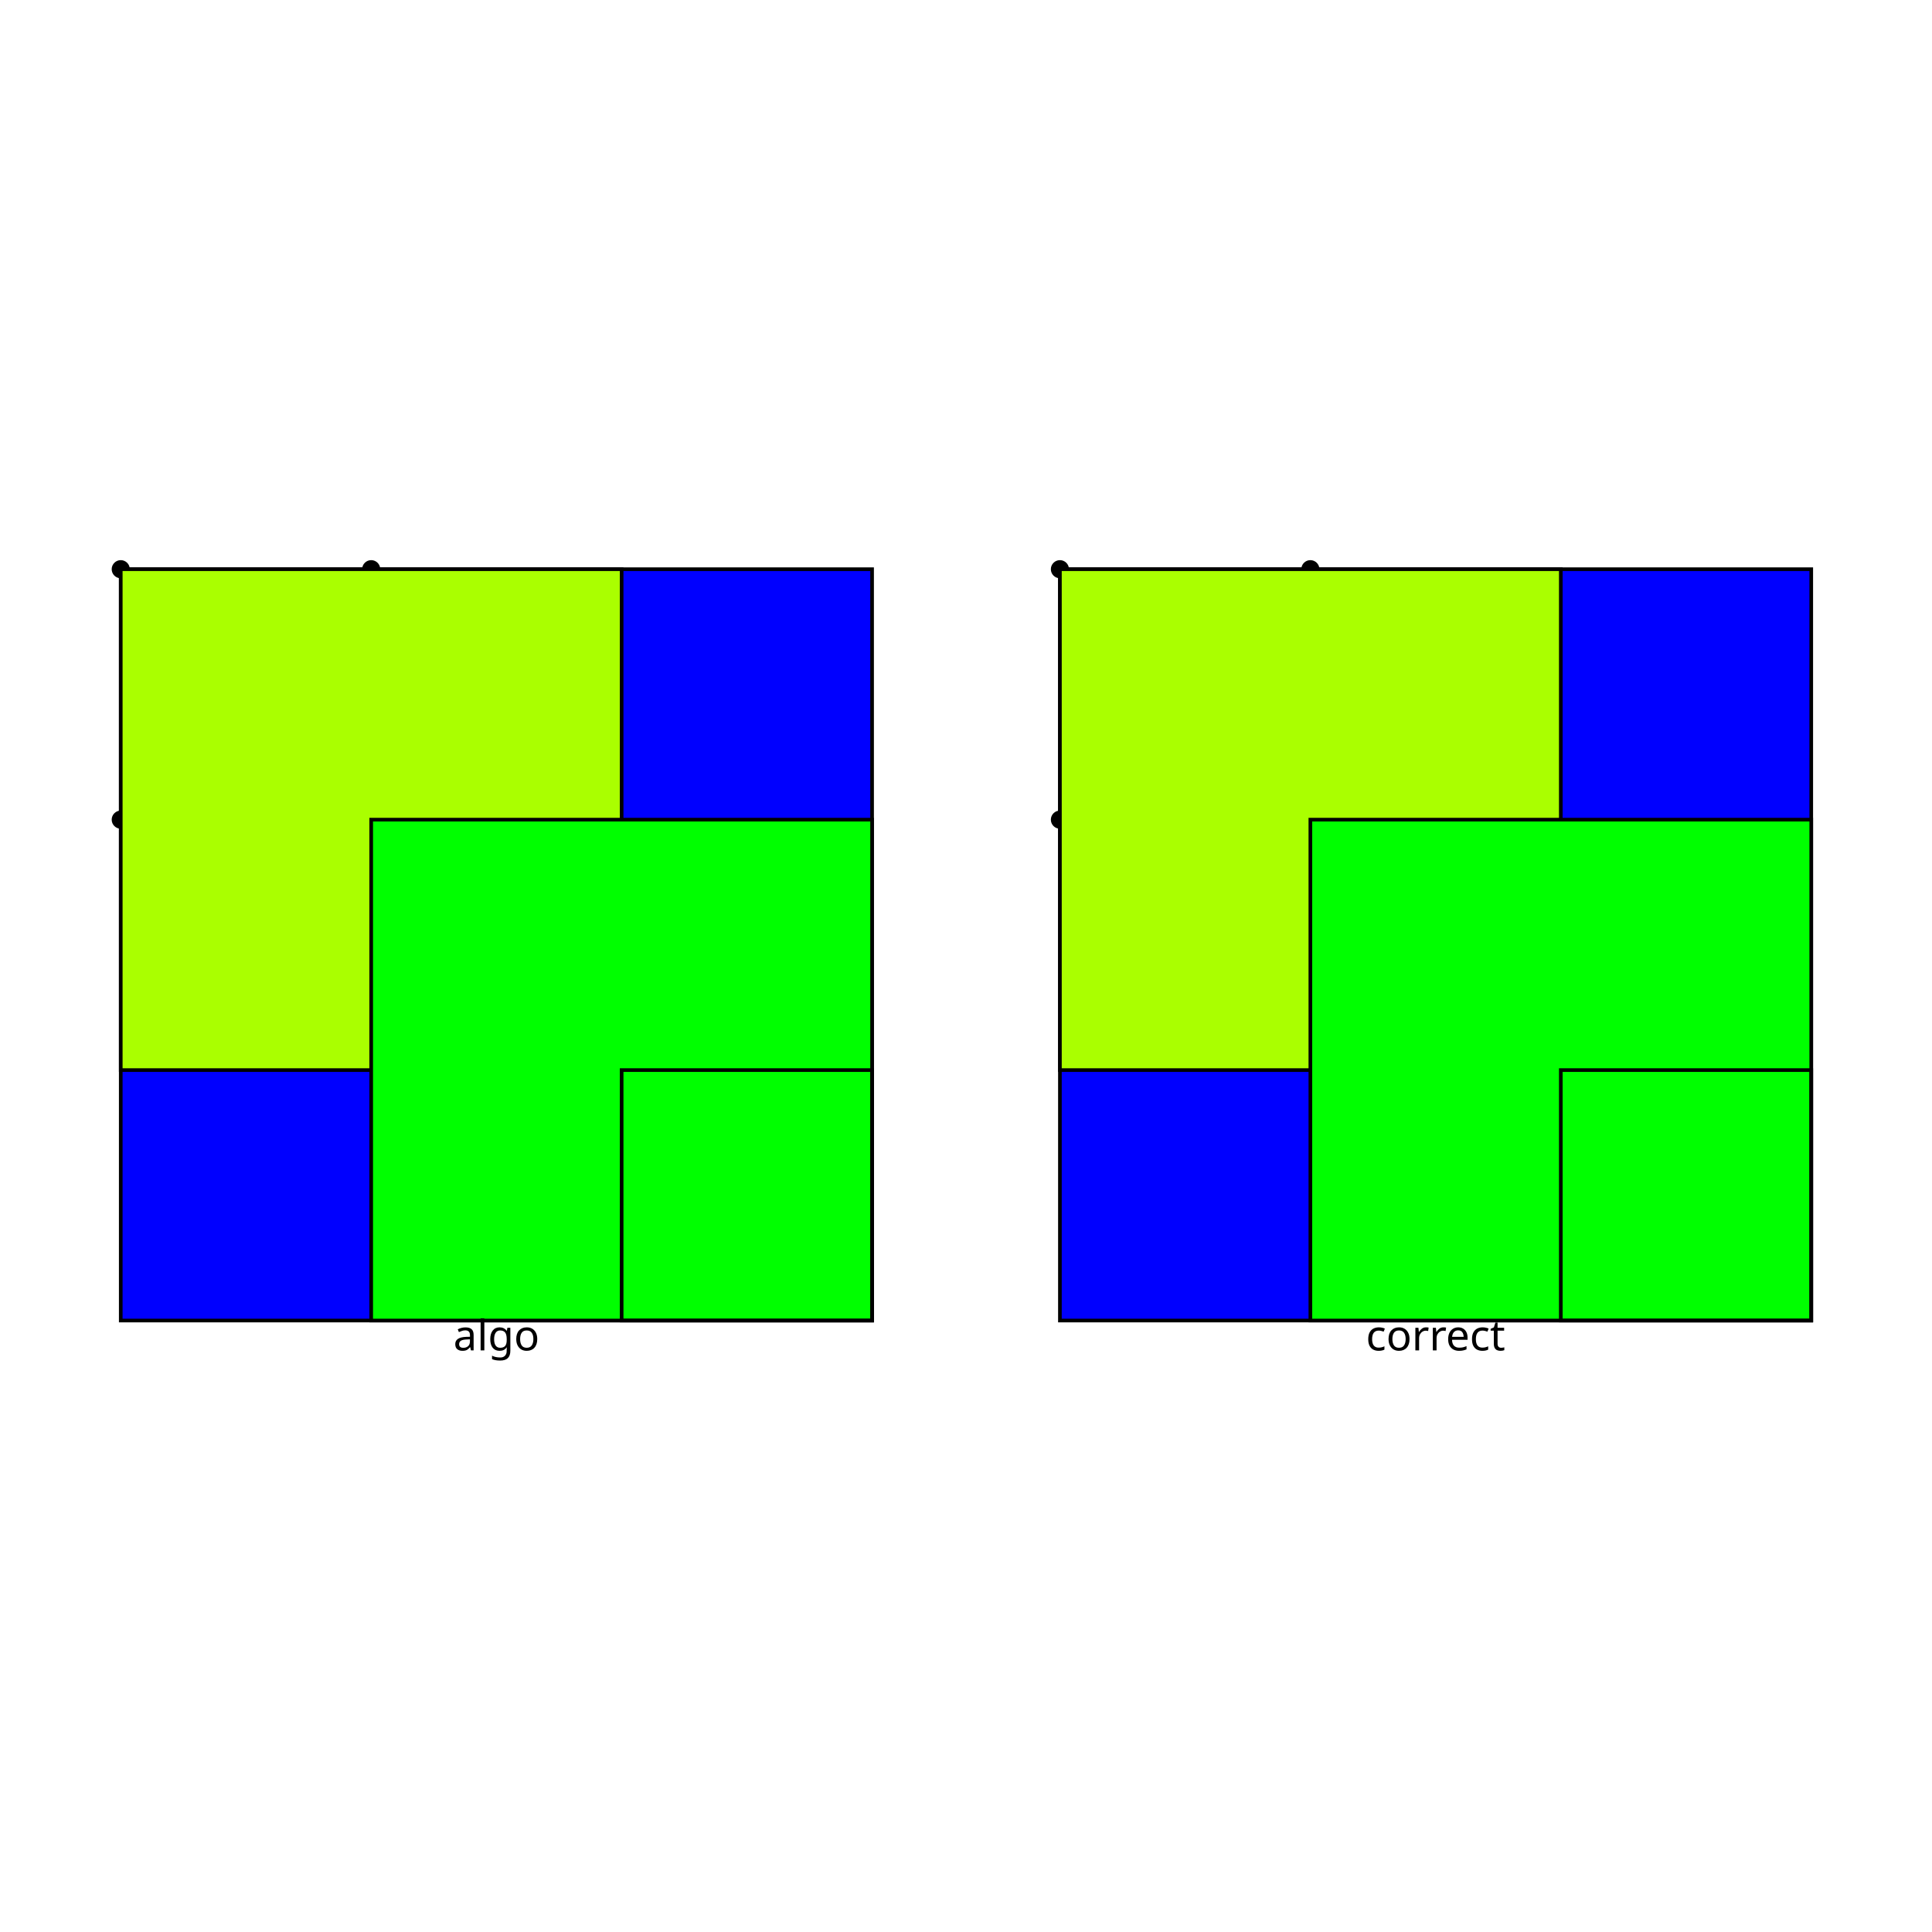
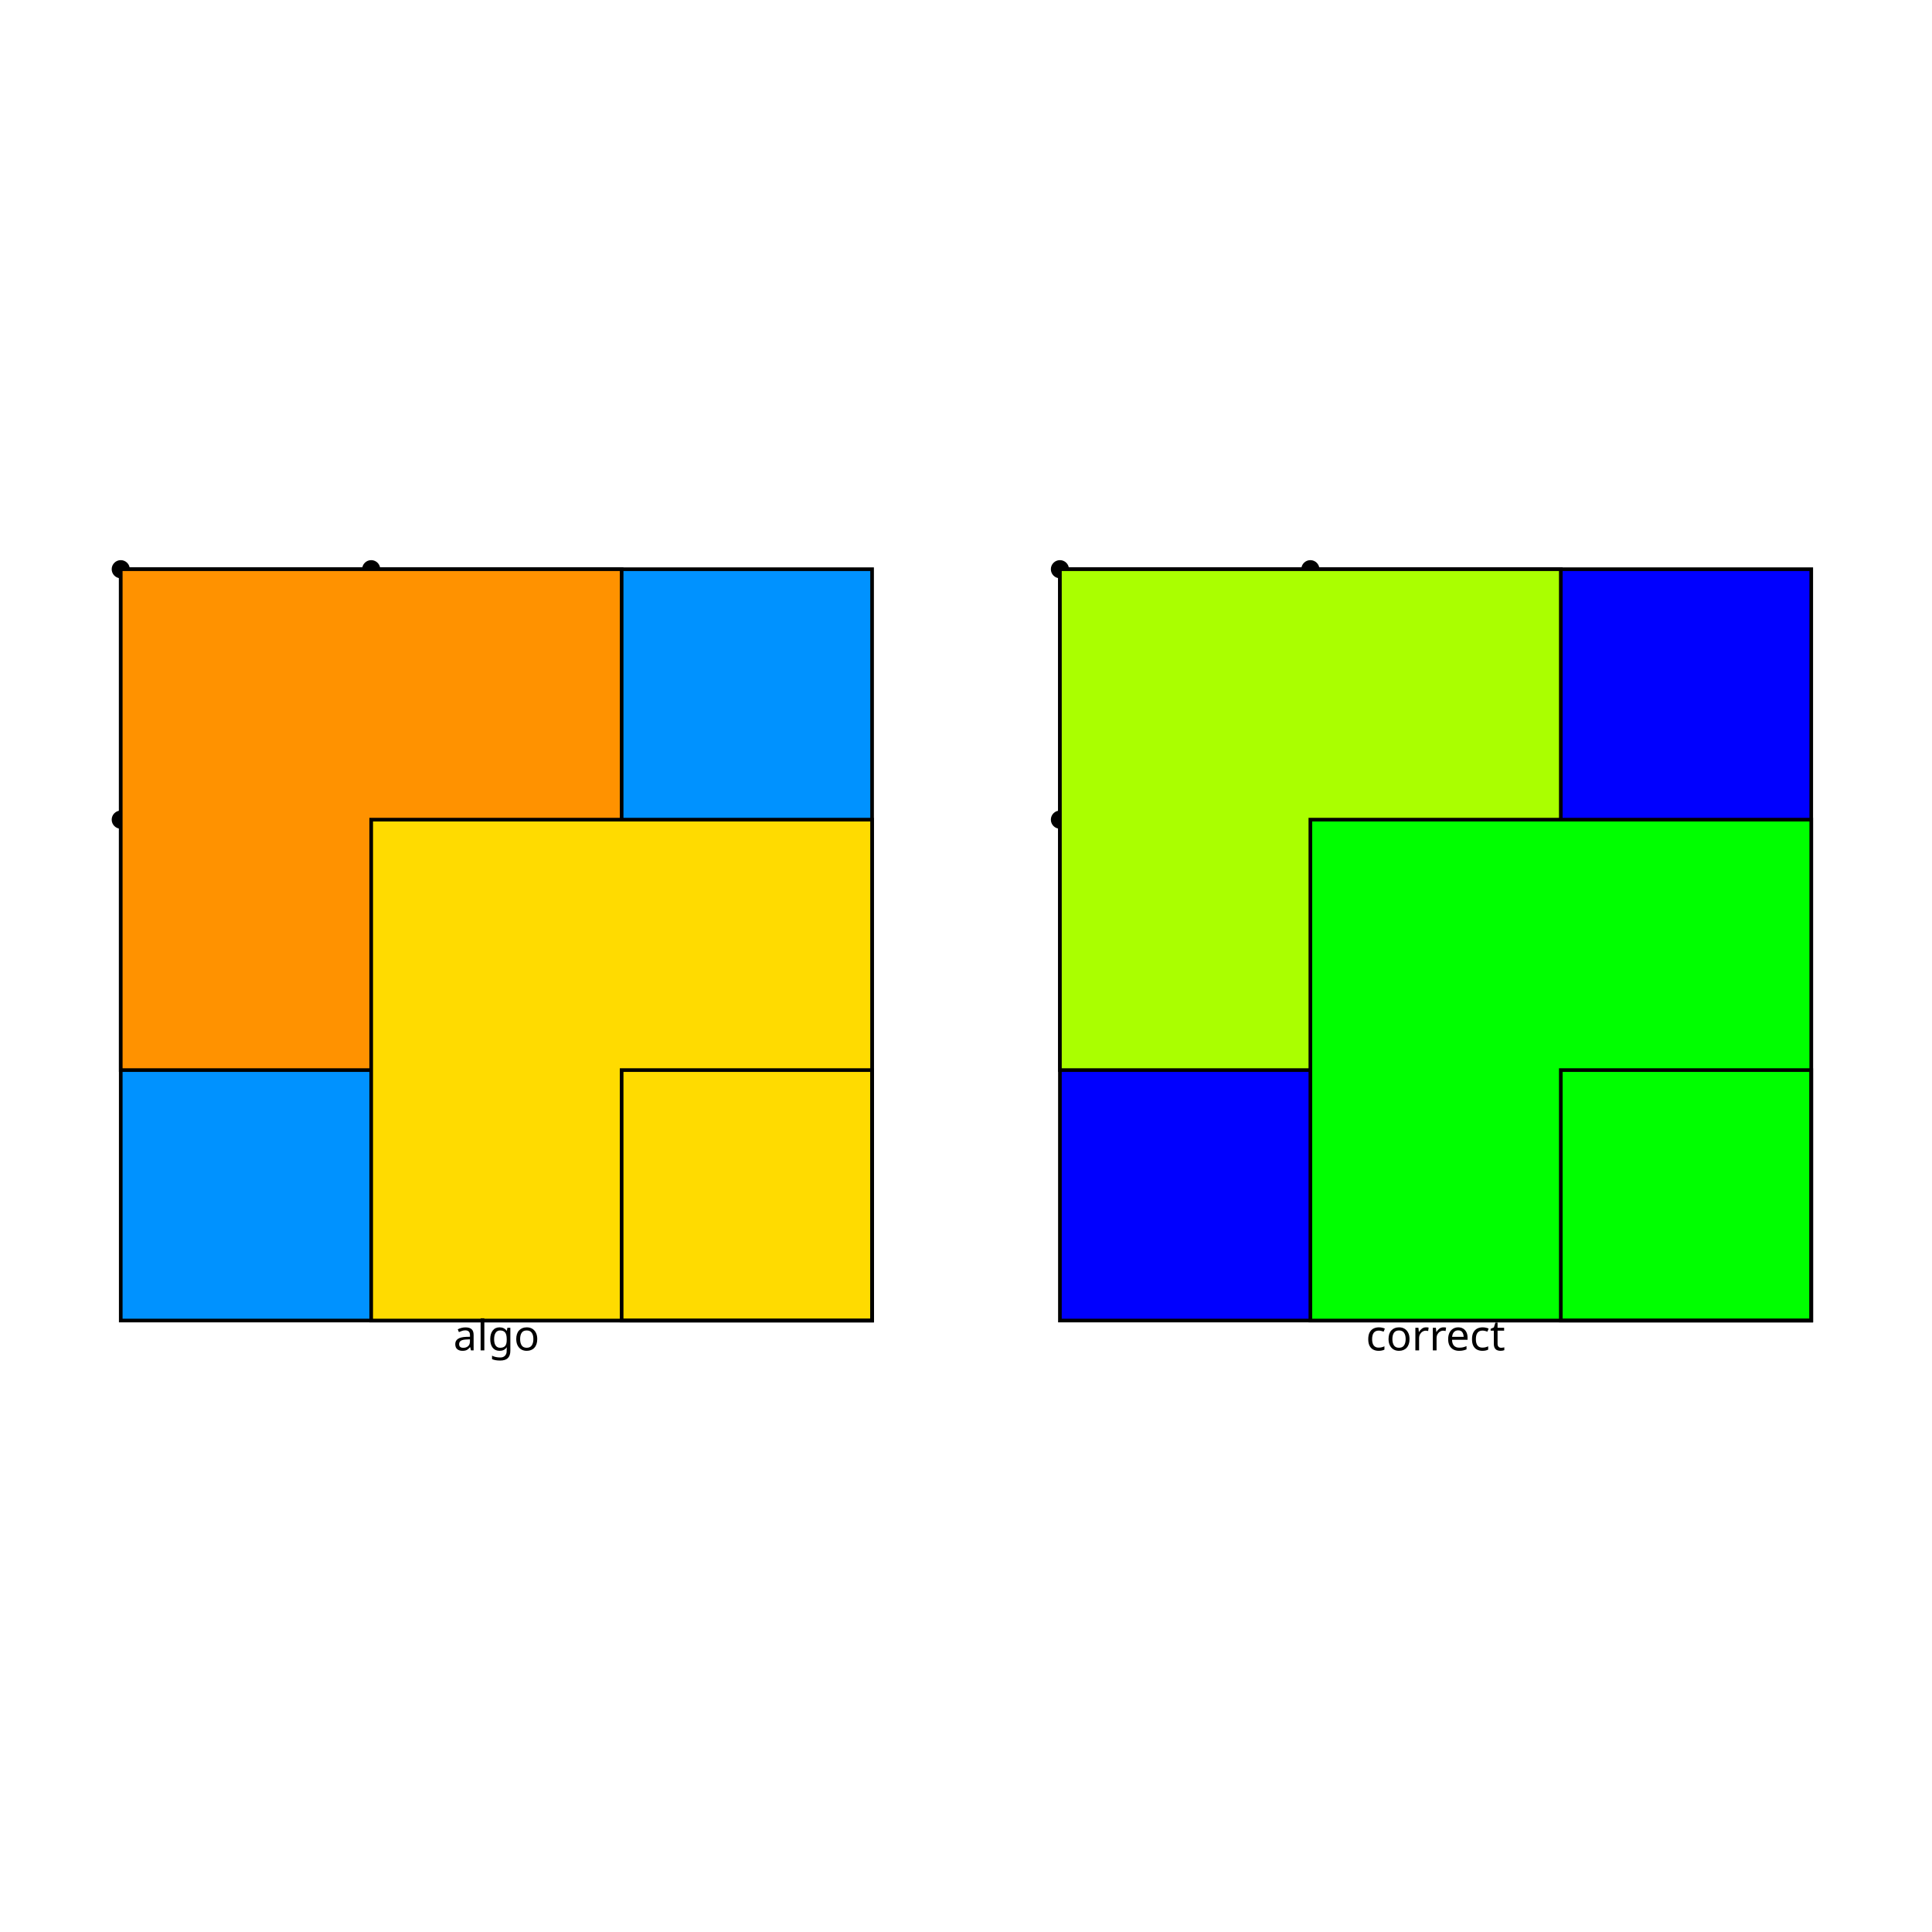
<svg xmlns="http://www.w3.org/2000/svg" width="640" height="640" viewBox="0 0 640 640">
  <rect width="100%" height="100%" fill="white" />
  <g>
    <circle data-type="point" data-label="" data-x="0" data-y="0" cx="40" cy="188.556" r="3" fill="black" />
  </g>
  <g>
    <circle data-type="point" data-label="" data-x="100" data-y="0" cx="122.963" cy="188.556" r="3" fill="black" />
  </g>
  <g>
    <circle data-type="point" data-label="" data-x="100" data-y="100" cx="122.963" cy="271.519" r="3" fill="black" />
  </g>
  <g>
    <circle data-type="point" data-label="" data-x="0" data-y="100" cx="40" cy="271.519" r="3" fill="black" />
  </g>
  <g>
    <circle data-type="point" data-label="corner" data-x="375" data-y="0" cx="351.111" cy="188.556" r="3" fill="black" />
  </g>
  <g>
    <circle data-type="point" data-label="corner" data-x="475" data-y="0" cx="434.074" cy="188.556" r="3" fill="black" />
  </g>
  <g>
    <circle data-type="point" data-label="corner" data-x="475" data-y="100" cx="434.074" cy="271.519" r="3" fill="black" />
  </g>
  <g>
    <circle data-type="point" data-label="corner" data-x="375" data-y="100" cx="351.111" cy="271.519" r="3" fill="black" />
  </g>
  <g>
-     <rect data-type="rect" data-label="background" data-x="150" data-y="150" x="40" y="188.556" width="248.889" height="248.889" fill="hsl(240deg, 100%, 50%)" stroke="black" stroke-width="1.205" />
+     <rect data-type="rect" data-label="background" data-x="150" data-y="150" x="40" y="188.556" width="248.889" height="248.889" fill="hsl(205.714deg, 100%, 50%)" stroke="black" stroke-width="1.205" />
  </g>
  <g>
-     <rect data-type="rect" data-label="overlay1" data-x="100" data-y="100" x="40" y="188.556" width="165.926" height="165.926" fill="hsl(80deg, 100%, 50%)" stroke="black" stroke-width="1.205" />
+     <rect data-type="rect" data-label="overlay1" data-x="100" data-y="100" x="40" y="188.556" width="165.926" height="165.926" fill="hsl(34.286deg, 100%, 50%)" stroke="black" stroke-width="1.205" />
  </g>
  <g>
-     <rect data-type="rect" data-label="overlay2" data-x="200" data-y="200" x="122.963" y="271.519" width="165.926" height="165.926" fill="hsl(120deg, 100%, 50%)" stroke="black" stroke-width="1.205" />
+     <rect data-type="rect" data-label="overlay2" data-x="200" data-y="200" x="122.963" y="271.519" width="165.926" height="165.926" fill="hsl(51.429deg, 100%, 50%)" stroke="black" stroke-width="1.205" />
  </g>
  <g>
    <rect data-type="rect" data-label="corner" data-x="250" data-y="250" x="205.926" y="354.481" width="82.963" height="82.963" fill="none" stroke="black" stroke-width="1.205" />
  </g>
  <g>
    <rect data-type="rect" data-label="background" data-x="525" data-y="150" x="351.111" y="188.556" width="248.889" height="248.889" fill="hsl(240deg, 100%, 50%)" stroke="black" stroke-width="1.205" />
  </g>
  <g>
    <rect data-type="rect" data-label="overlay1" data-x="475" data-y="100" x="351.111" y="188.556" width="165.926" height="165.926" fill="hsl(80deg, 100%, 50%)" stroke="black" stroke-width="1.205" />
  </g>
  <g>
    <rect data-type="rect" data-label="overlay2" data-x="575" data-y="200" x="434.074" y="271.519" width="165.926" height="165.926" fill="hsl(120deg, 100%, 50%)" stroke="black" stroke-width="1.205" />
  </g>
  <g>
    <rect data-type="rect" data-label="corner" data-x="625" data-y="250" x="517.037" y="354.481" width="82.963" height="82.963" fill="none" stroke="black" stroke-width="1.205" />
  </g>
  <text data-type="text" data-label="algo" data-x="150" data-y="316.875" x="164.444" y="451.444" fill="black" font-size="14" font-family="sans-serif" text-anchor="middle" dominant-baseline="text-after-edge">algo</text>
  <text data-type="text" data-label="correct" data-x="525" data-y="316.875" x="475.556" y="451.444" fill="black" font-size="14" font-family="sans-serif" text-anchor="middle" dominant-baseline="text-after-edge">correct</text>
  <g id="crosshair" style="display: none">
    <line id="crosshair-h" y1="0" y2="640" stroke="#666" stroke-width="0.5" />
    <line id="crosshair-v" x1="0" x2="640" stroke="#666" stroke-width="0.5" />
    <text id="coordinates" font-family="monospace" font-size="12" fill="#666" />
  </g>
</svg>
